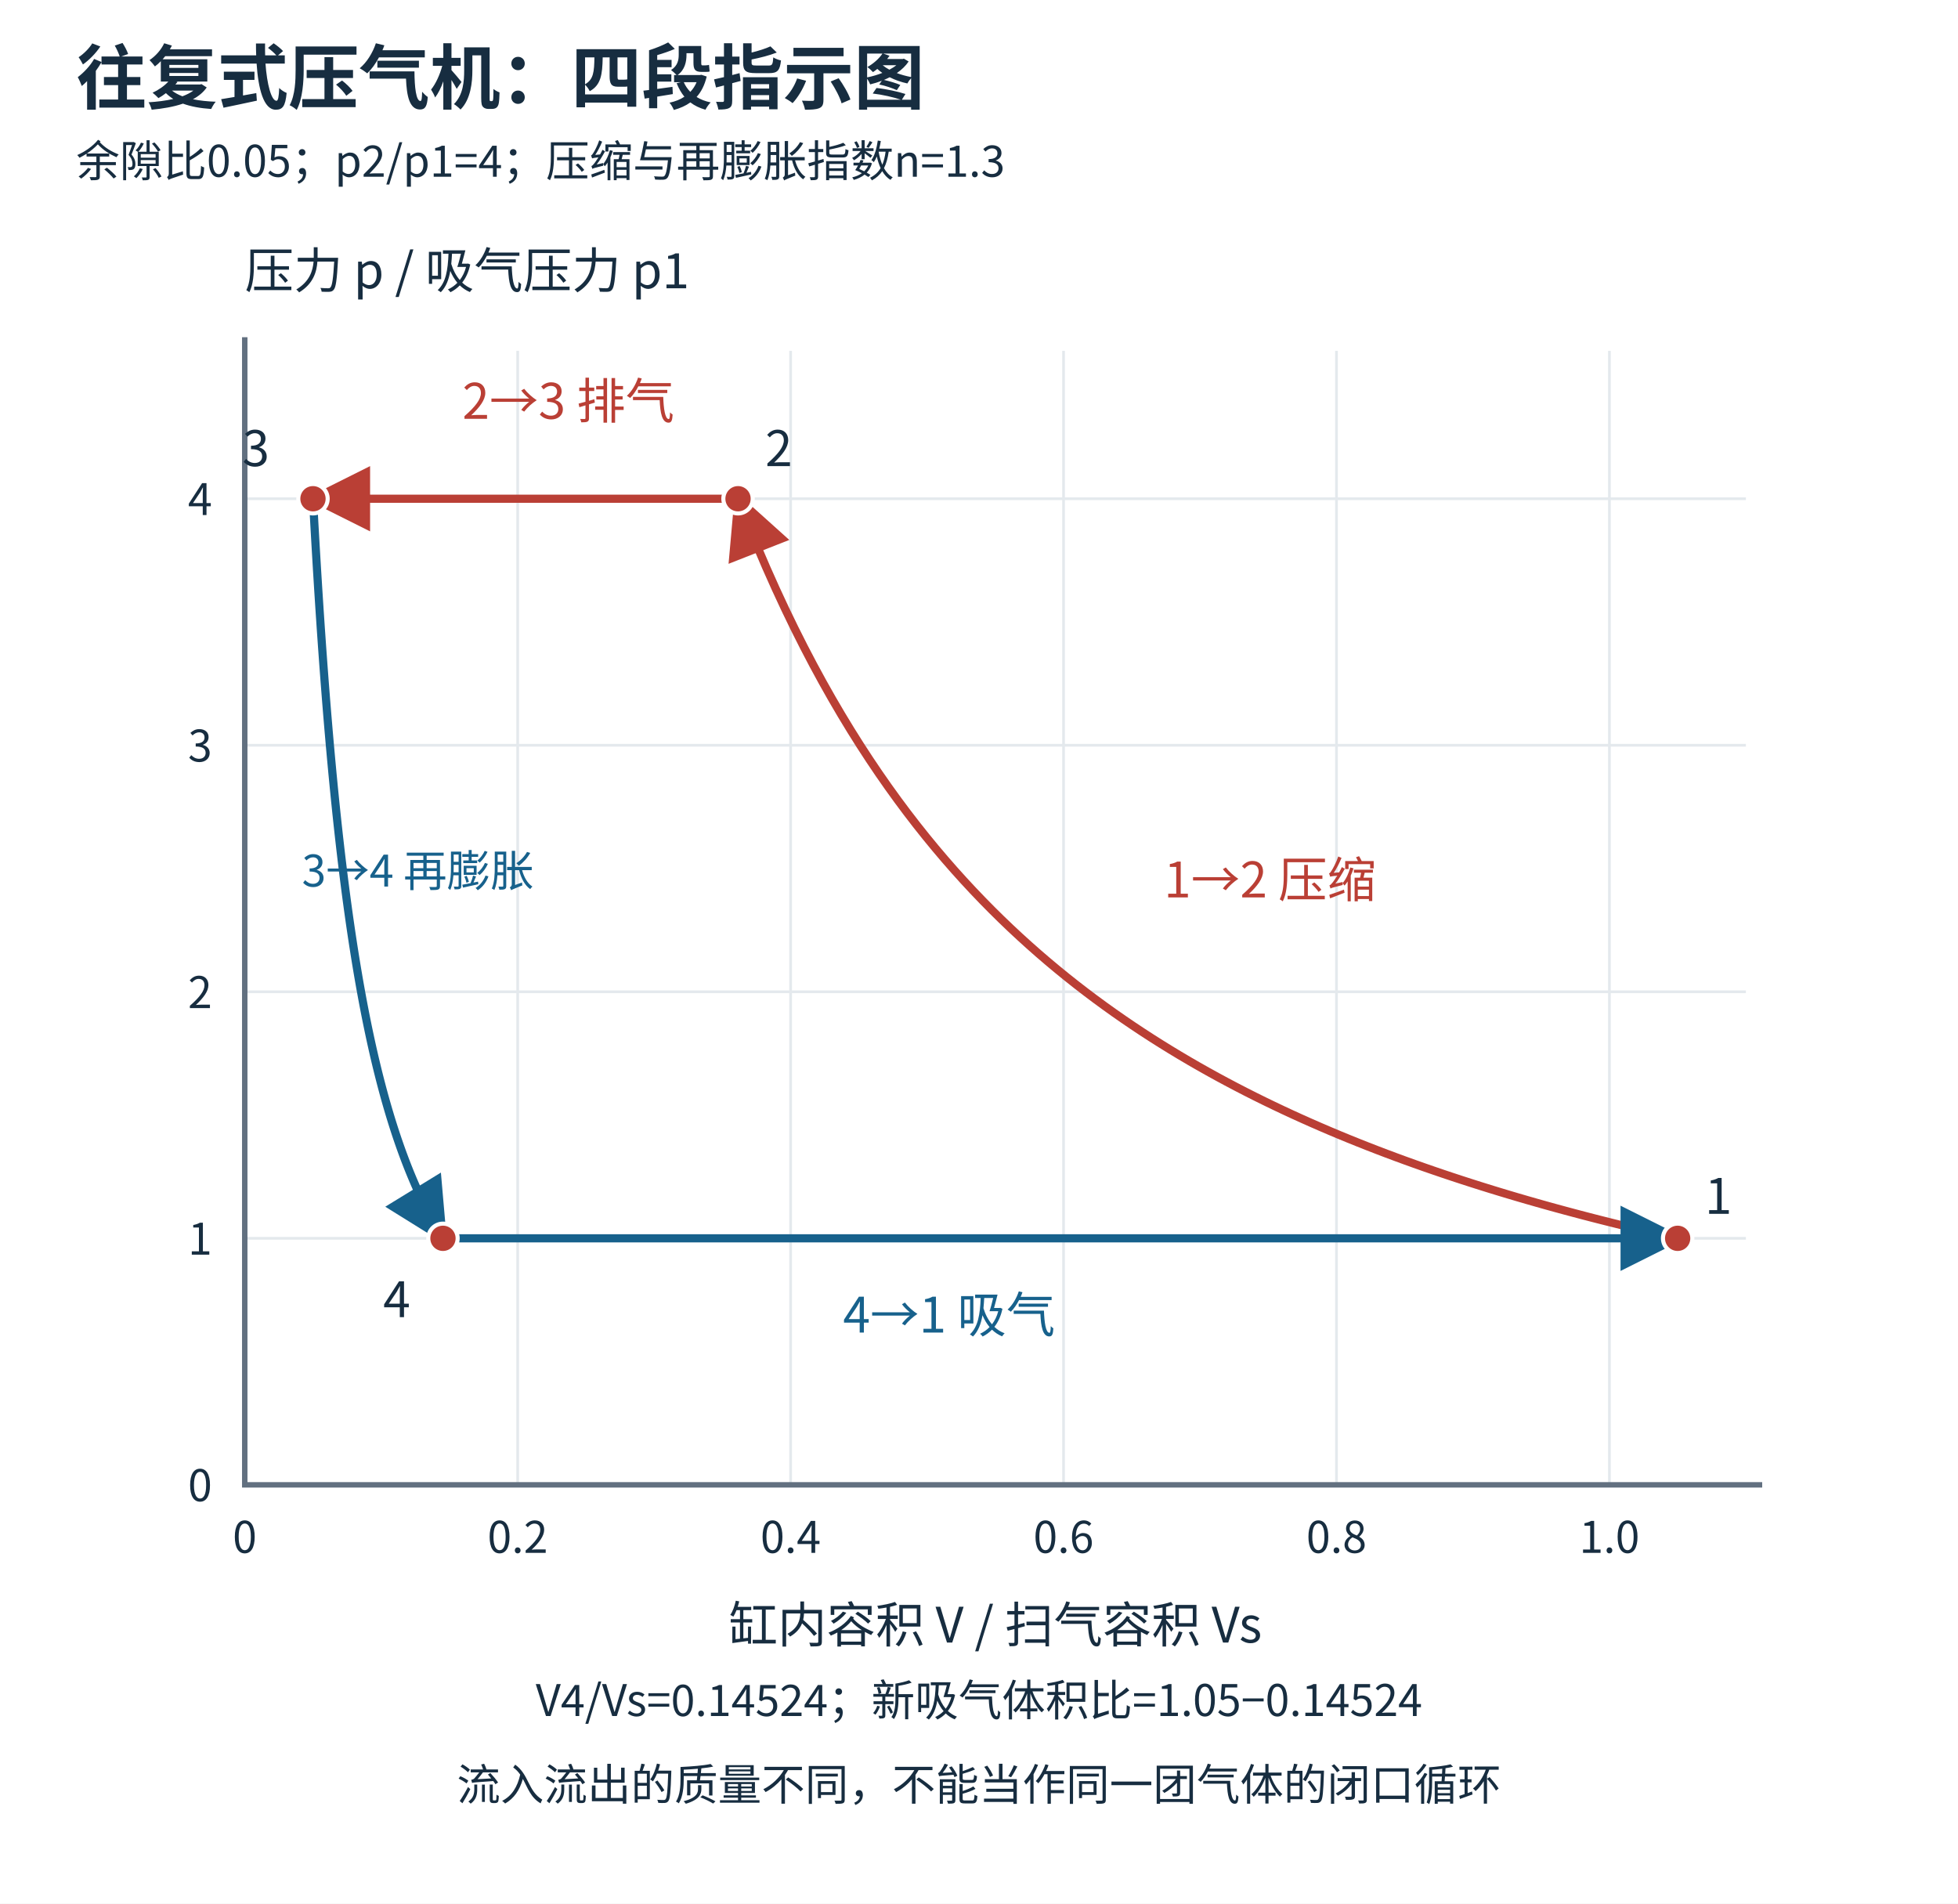
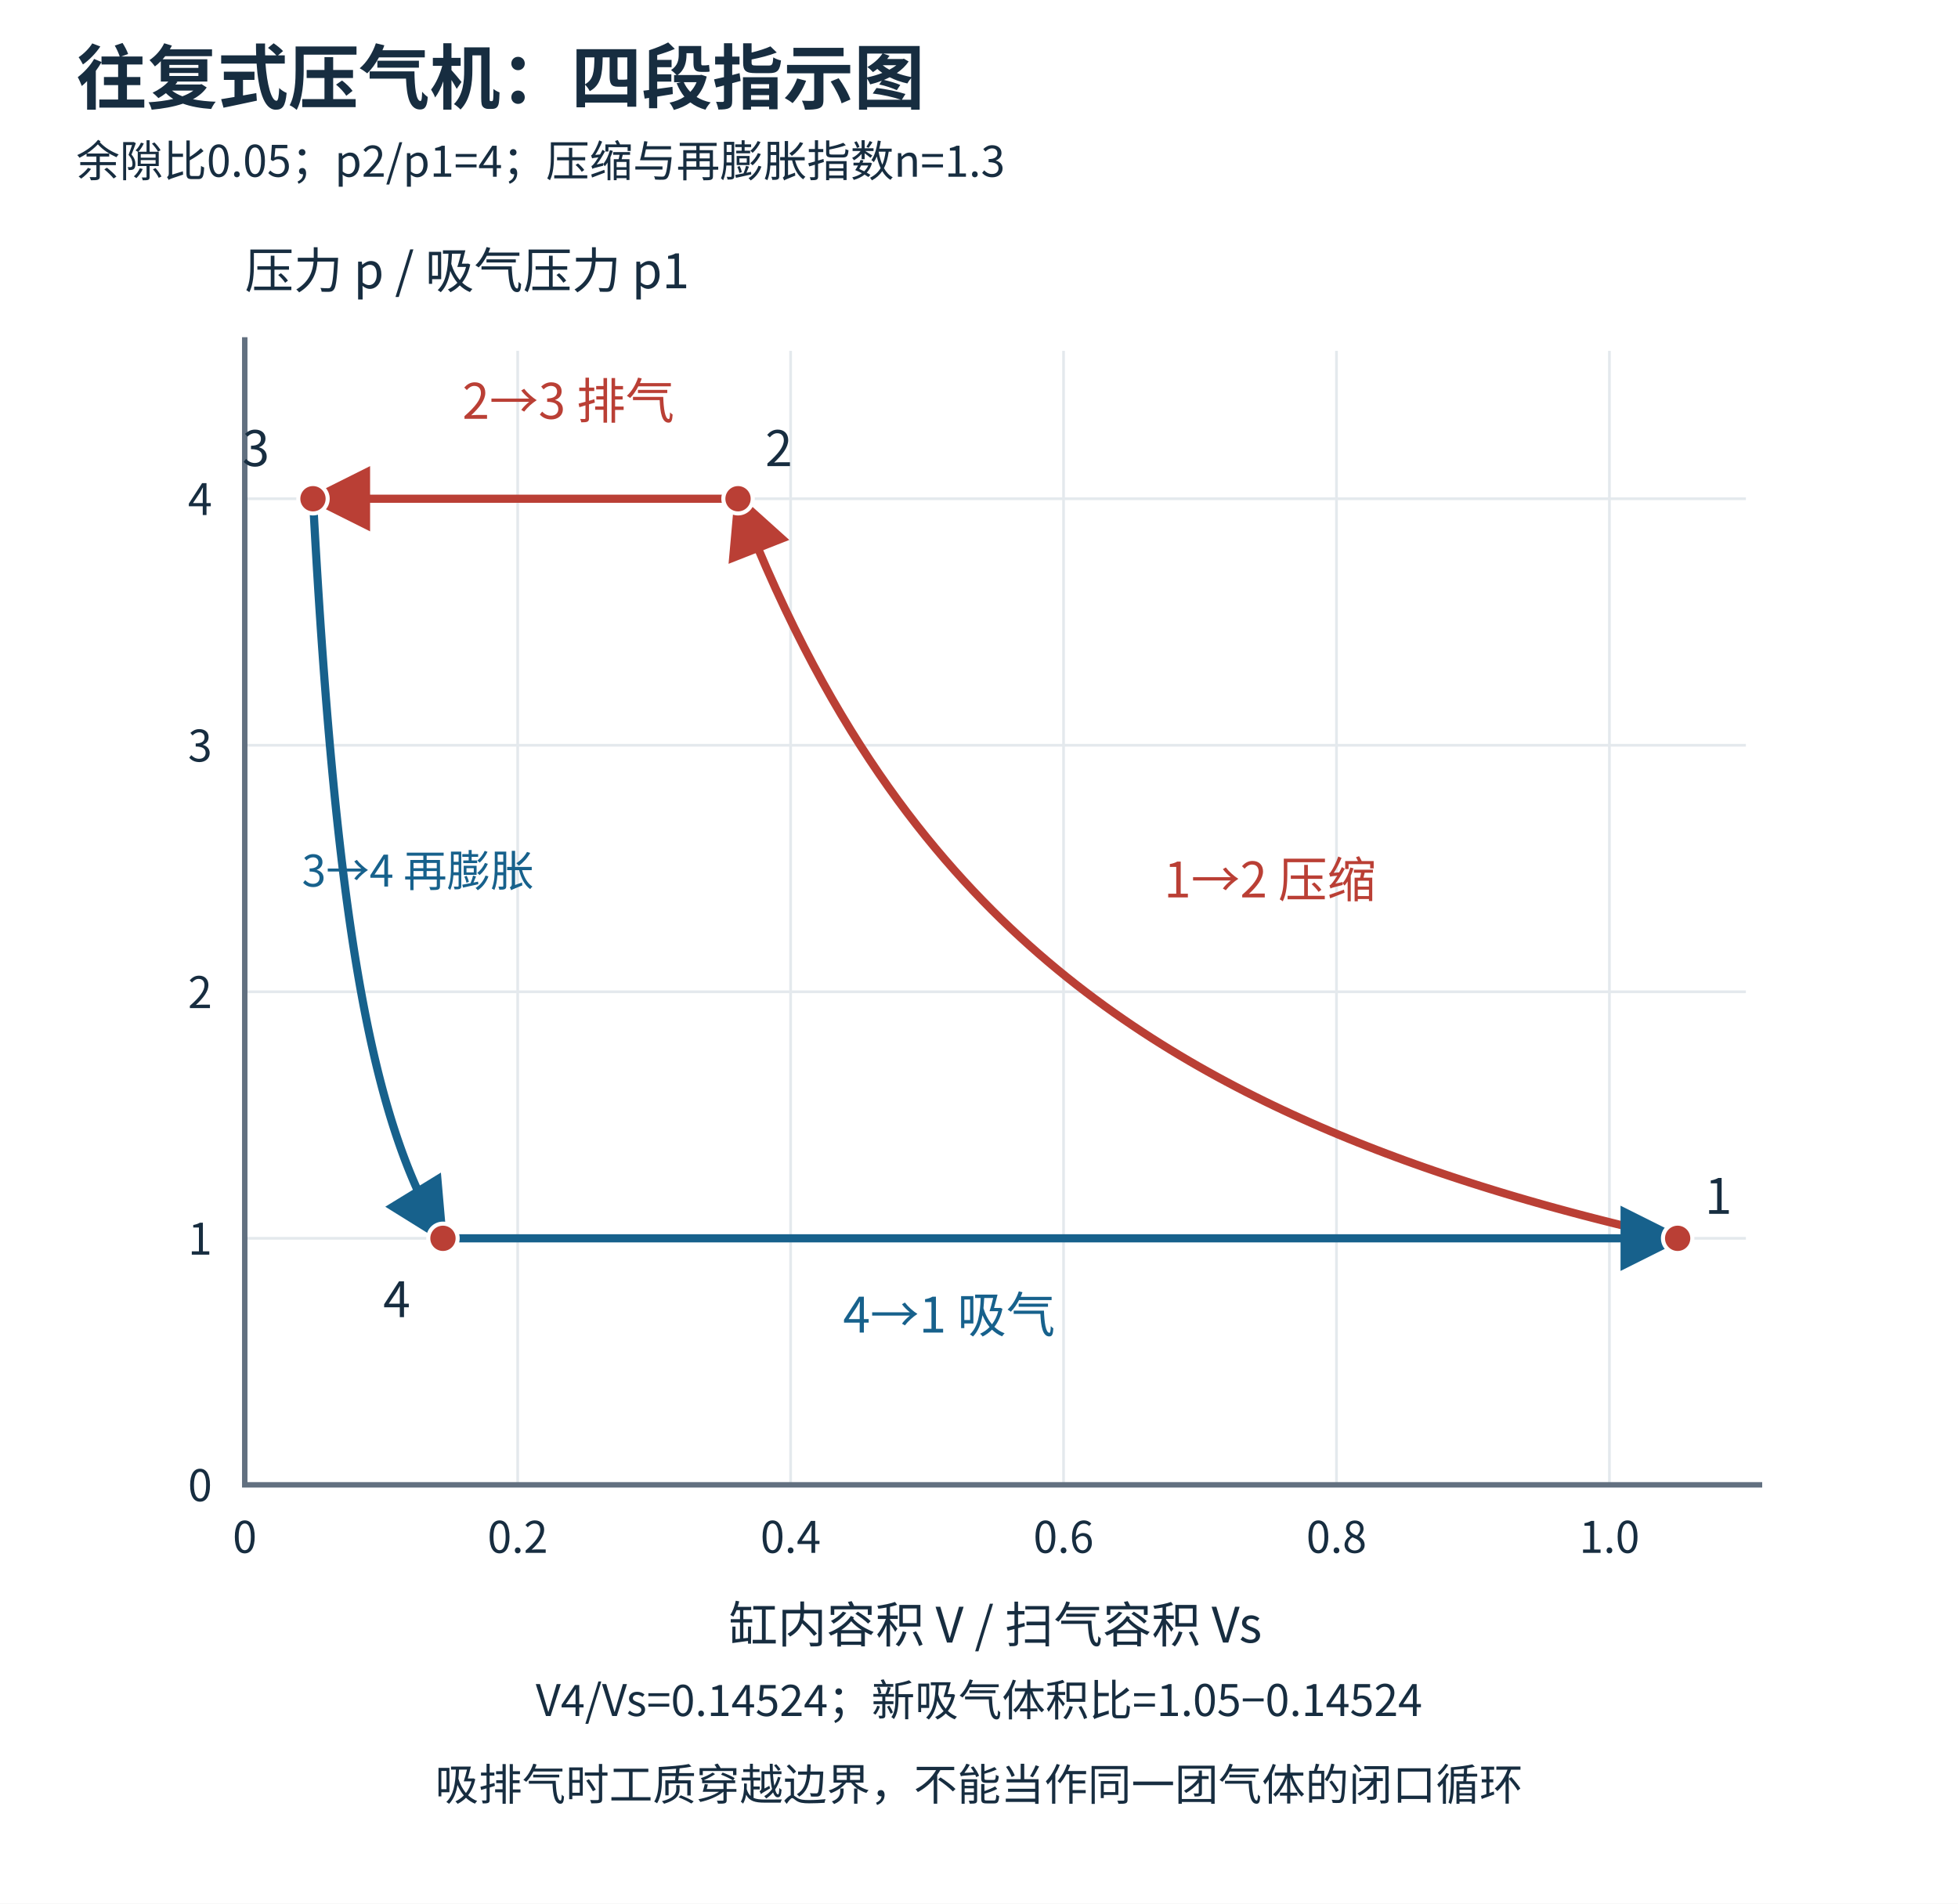
<svg xmlns="http://www.w3.org/2000/svg" width="720" height="700" viewBox="0 0 720 700" role="img" aria-label="往复式压气机：四段指示图">
  <defs>
    <marker id="arrow" markerWidth="8" markerHeight="8" refX="7" refY="4" orient="auto-start-reverse">
      <path d="M0 0L8 4L0 8Z" fill="context-stroke" />
    </marker>
  </defs>
  <style>text{font-family:"Noto Sans CJK SC","Microsoft YaHei",sans-serif;fill:#172d40;font-size:18px}.small{font-size:16px}.title{font-size:26px;font-weight:700}.tick{font-size:16px}</style>
  <rect width="720" height="100%" fill="#fff" />
  <text x="28" y="38" class="title">往复式压气机：四段指示图</text>
  <text x="28" y="65" class="small">余隙比0.05；p2/p1=4；压缩与再膨胀指数n=1.3</text>
  <polyline points="90.000,129.000 90.000,546.000" fill="none" stroke="#e4e9ed" stroke-width="1" />
  <text x="90.00" y="571.00" class="tick" text-anchor="middle">0</text>
  <polyline points="190.364,129.000 190.364,546.000" fill="none" stroke="#e4e9ed" stroke-width="1" />
  <text x="190.36" y="571.00" class="tick" text-anchor="middle">0.2</text>
  <polyline points="290.727,129.000 290.727,546.000" fill="none" stroke="#e4e9ed" stroke-width="1" />
  <text x="290.73" y="571.00" class="tick" text-anchor="middle">0.4</text>
  <polyline points="391.091,129.000 391.091,546.000" fill="none" stroke="#e4e9ed" stroke-width="1" />
  <text x="391.09" y="571.00" class="tick" text-anchor="middle">0.6</text>
  <polyline points="491.455,129.000 491.455,546.000" fill="none" stroke="#e4e9ed" stroke-width="1" />
  <text x="491.45" y="571.00" class="tick" text-anchor="middle">0.8</text>
  <polyline points="591.818,129.000 591.818,546.000" fill="none" stroke="#e4e9ed" stroke-width="1" />
  <text x="591.82" y="571.00" class="tick" text-anchor="middle">1.0</text>
  <polyline points="90.000,546.000 642.000,546.000" fill="none" stroke="#e4e9ed" stroke-width="1" />
  <text x="78.00" y="552.00" class="tick" text-anchor="end">0</text>
  <polyline points="90.000,455.348 642.000,455.348" fill="none" stroke="#e4e9ed" stroke-width="1" />
  <text x="78.00" y="461.35" class="tick" text-anchor="end">1</text>
  <polyline points="90.000,364.696 642.000,364.696" fill="none" stroke="#e4e9ed" stroke-width="1" />
  <text x="78.00" y="370.70" class="tick" text-anchor="end">2</text>
  <polyline points="90.000,274.043 642.000,274.043" fill="none" stroke="#e4e9ed" stroke-width="1" />
  <text x="78.00" y="280.04" class="tick" text-anchor="end">3</text>
  <polyline points="90.000,183.391 642.000,183.391" fill="none" stroke="#e4e9ed" stroke-width="1" />
  <text x="78.00" y="189.39" class="tick" text-anchor="end">4</text>
  <polyline points="90.000,124.000 90.000,546.000 648.000,546.000" fill="none" stroke="#627080" stroke-width="2" />
  <text x="366.00" y="604.00" class="" text-anchor="middle">缸内容积 V / 扫气容积 Vs</text>
  <text x="90.00" y="106.00" class="" text-anchor="start">压力 p / 吸气压力 p1</text>
  <polyline points="616.909,455.348 613.454,454.569 609.999,453.779 606.544,452.976 603.088,452.161 599.633,451.333 596.178,450.492 592.723,449.638 589.268,448.770 585.812,447.888 582.357,446.992 578.902,446.081 575.447,445.156 571.992,444.215 568.536,443.259 565.081,442.286 561.626,441.297 558.171,440.292 554.716,439.269 551.260,438.228 547.805,437.170 544.350,436.093 540.895,434.996 537.440,433.881 533.984,432.745 530.529,431.589 527.074,430.412 523.619,429.213 520.164,427.992 516.708,426.748 513.253,425.481 509.798,424.190 506.343,422.874 502.888,421.533 499.432,420.166 495.977,418.772 492.522,417.351 489.067,415.901 485.612,414.422 482.157,412.912 478.701,411.372 475.246,409.801 471.791,408.196 468.336,406.558 464.881,404.885 461.425,403.176 457.970,401.430 454.515,399.646 451.060,397.823 447.605,395.959 444.149,394.053 440.694,392.104 437.239,390.110 433.784,388.070 430.329,385.983 426.873,383.846 423.418,381.658 419.963,379.417 416.508,377.122 413.053,374.770 409.597,372.360 406.142,369.889 402.687,367.355 399.232,364.755 395.777,362.088 392.321,359.351 388.866,356.541 385.411,353.656 381.956,350.691 378.501,347.645 375.046,344.513 371.590,341.294 368.135,337.981 364.680,334.573 361.225,331.065 357.770,327.453 354.314,323.732 350.859,319.897 347.404,315.943 343.949,311.866 340.494,307.659 337.038,303.316 333.583,298.832 330.128,294.198 326.673,289.409 323.218,284.456 319.762,279.331 316.307,274.026 312.852,268.532 309.397,262.838 305.942,256.934 302.486,250.808 299.031,244.450 295.576,237.844 292.121,230.979 288.666,223.838 285.210,216.405 281.755,208.664 278.300,200.595 274.845,192.178 271.390,183.391" fill="none" stroke="#ba3f35" stroke-width="3" marker-end="url(#arrow)" />
  <polyline points="271.390,183.391 115.091,183.391" fill="none" stroke="#ba3f35" stroke-width="3" marker-end="url(#arrow)" />
  <polyline points="115.091,183.391 115.569,192.178 116.047,200.595 116.525,208.664 117.003,216.405 117.481,223.838 117.959,230.979 118.437,237.844 118.914,244.450 119.392,250.808 119.870,256.934 120.348,262.838 120.826,268.532 121.304,274.026 121.782,279.331 122.260,284.456 122.738,289.409 123.216,294.198 123.694,298.832 124.172,303.316 124.650,307.659 125.128,311.866 125.606,315.943 126.084,319.897 126.562,323.732 127.039,327.453 127.517,331.065 127.995,334.573 128.473,337.981 128.951,341.294 129.429,344.513 129.907,347.645 130.385,350.691 130.863,353.656 131.341,356.541 131.819,359.351 132.297,362.088 132.775,364.755 133.253,367.355 133.731,369.889 134.209,372.360 134.687,374.770 135.165,377.122 135.642,379.417 136.120,381.658 136.598,383.846 137.076,385.983 137.554,388.070 138.032,390.110 138.510,392.104 138.988,394.053 139.466,395.959 139.944,397.823 140.422,399.646 140.900,401.430 141.378,403.176 141.856,404.885 142.334,406.558 142.812,408.196 143.290,409.801 143.767,411.372 144.245,412.912 144.723,414.422 145.201,415.901 145.679,417.351 146.157,418.772 146.635,420.166 147.113,421.533 147.591,422.874 148.069,424.190 148.547,425.481 149.025,426.748 149.503,427.992 149.981,429.213 150.459,430.412 150.937,431.589 151.415,432.745 151.893,433.881 152.370,434.996 152.848,436.093 153.326,437.170 153.804,438.228 154.282,439.269 154.760,440.292 155.238,441.297 155.716,442.286 156.194,443.259 156.672,444.215 157.150,445.156 157.628,446.081 158.106,446.992 158.584,447.888 159.062,448.770 159.540,449.638 160.018,450.492 160.496,451.333 160.973,452.161 161.451,452.976 161.929,453.779 162.407,454.569 162.885,455.348" fill="none" stroke="#17618c" stroke-width="3" marker-end="url(#arrow)" />
  <polyline points="162.885,455.348 616.909,455.348" fill="none" stroke="#17618c" stroke-width="3" marker-end="url(#arrow)" />
  <circle cx="616.909" cy="455.348" r="5.4" fill="#ba3f35" stroke="white" stroke-width="1.5" />
  <text x="626.91" y="446.35" class="" text-anchor="start">1</text>
  <circle cx="271.390" cy="183.391" r="5.4" fill="#ba3f35" stroke="white" stroke-width="1.5" />
  <text x="281.39" y="171.39" class="" text-anchor="start">2</text>
  <circle cx="115.091" cy="183.391" r="5.4" fill="#ba3f35" stroke="white" stroke-width="1.5" />
  <text x="89.09" y="171.39" class="" text-anchor="start">3</text>
  <circle cx="162.885" cy="455.348" r="5.4" fill="#ba3f35" stroke="white" stroke-width="1.5" />
  <text x="140.89" y="484.35" class="" text-anchor="start">4</text>
  <text x="428.00" y="330.00" class="" text-anchor="start" style="fill:#ba3f35">1→2 压缩</text>
  <text x="170.00" y="154.00" class="" text-anchor="start" style="fill:#ba3f35">2→3 排气</text>
  <text x="111.00" y="326.00" class="small" text-anchor="start" style="fill:#17618c">3→4 再膨胀</text>
  <text x="310.00" y="490.00" class="" text-anchor="start" style="fill:#17618c">4→1 吸气</text>
  <text x="360.00" y="631.00" class="small" text-anchor="middle">V4/Vs=0.14524；新吸气体积比=1.05−0.14524</text>
-   <text x="360.00" y="662.00" class="small" text-anchor="middle">流入流出的质量不同，不能当作同一团气体的闭口循环</text>
+   <text x="360.00" y="662.00" class="small" text-anchor="middle">吸排气时工质穿越边界，不能当作同一团气体的闭口循环</text>
</svg>
